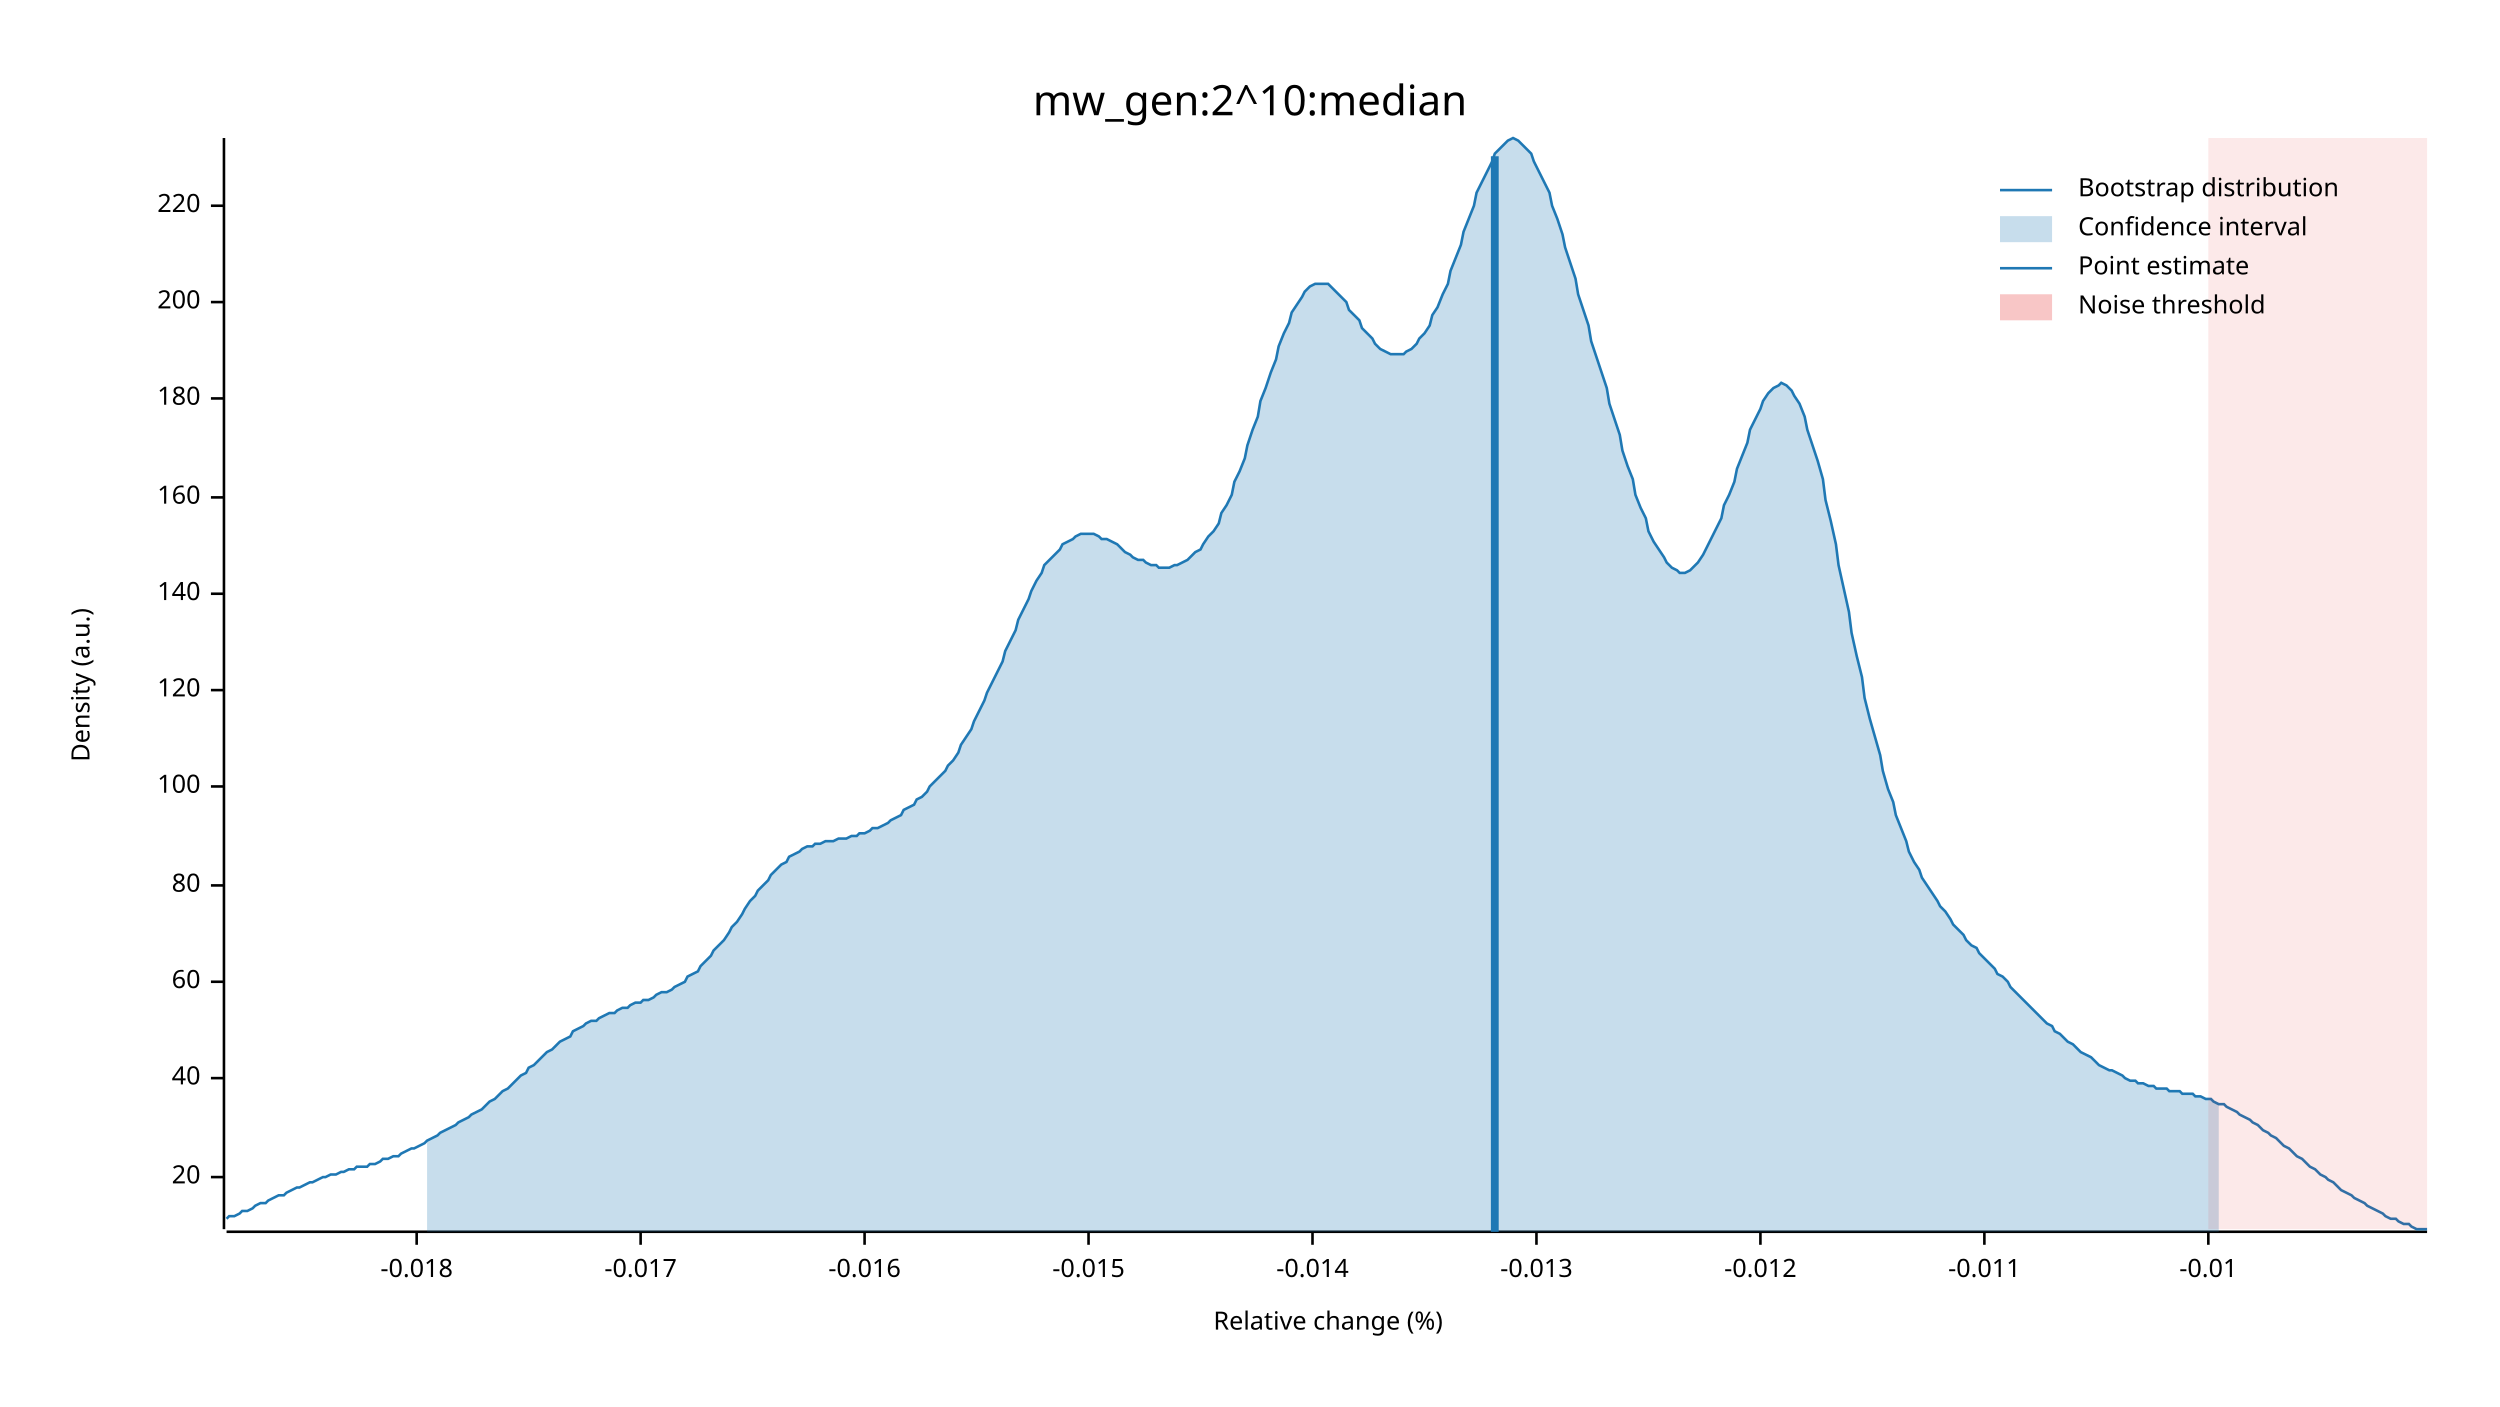
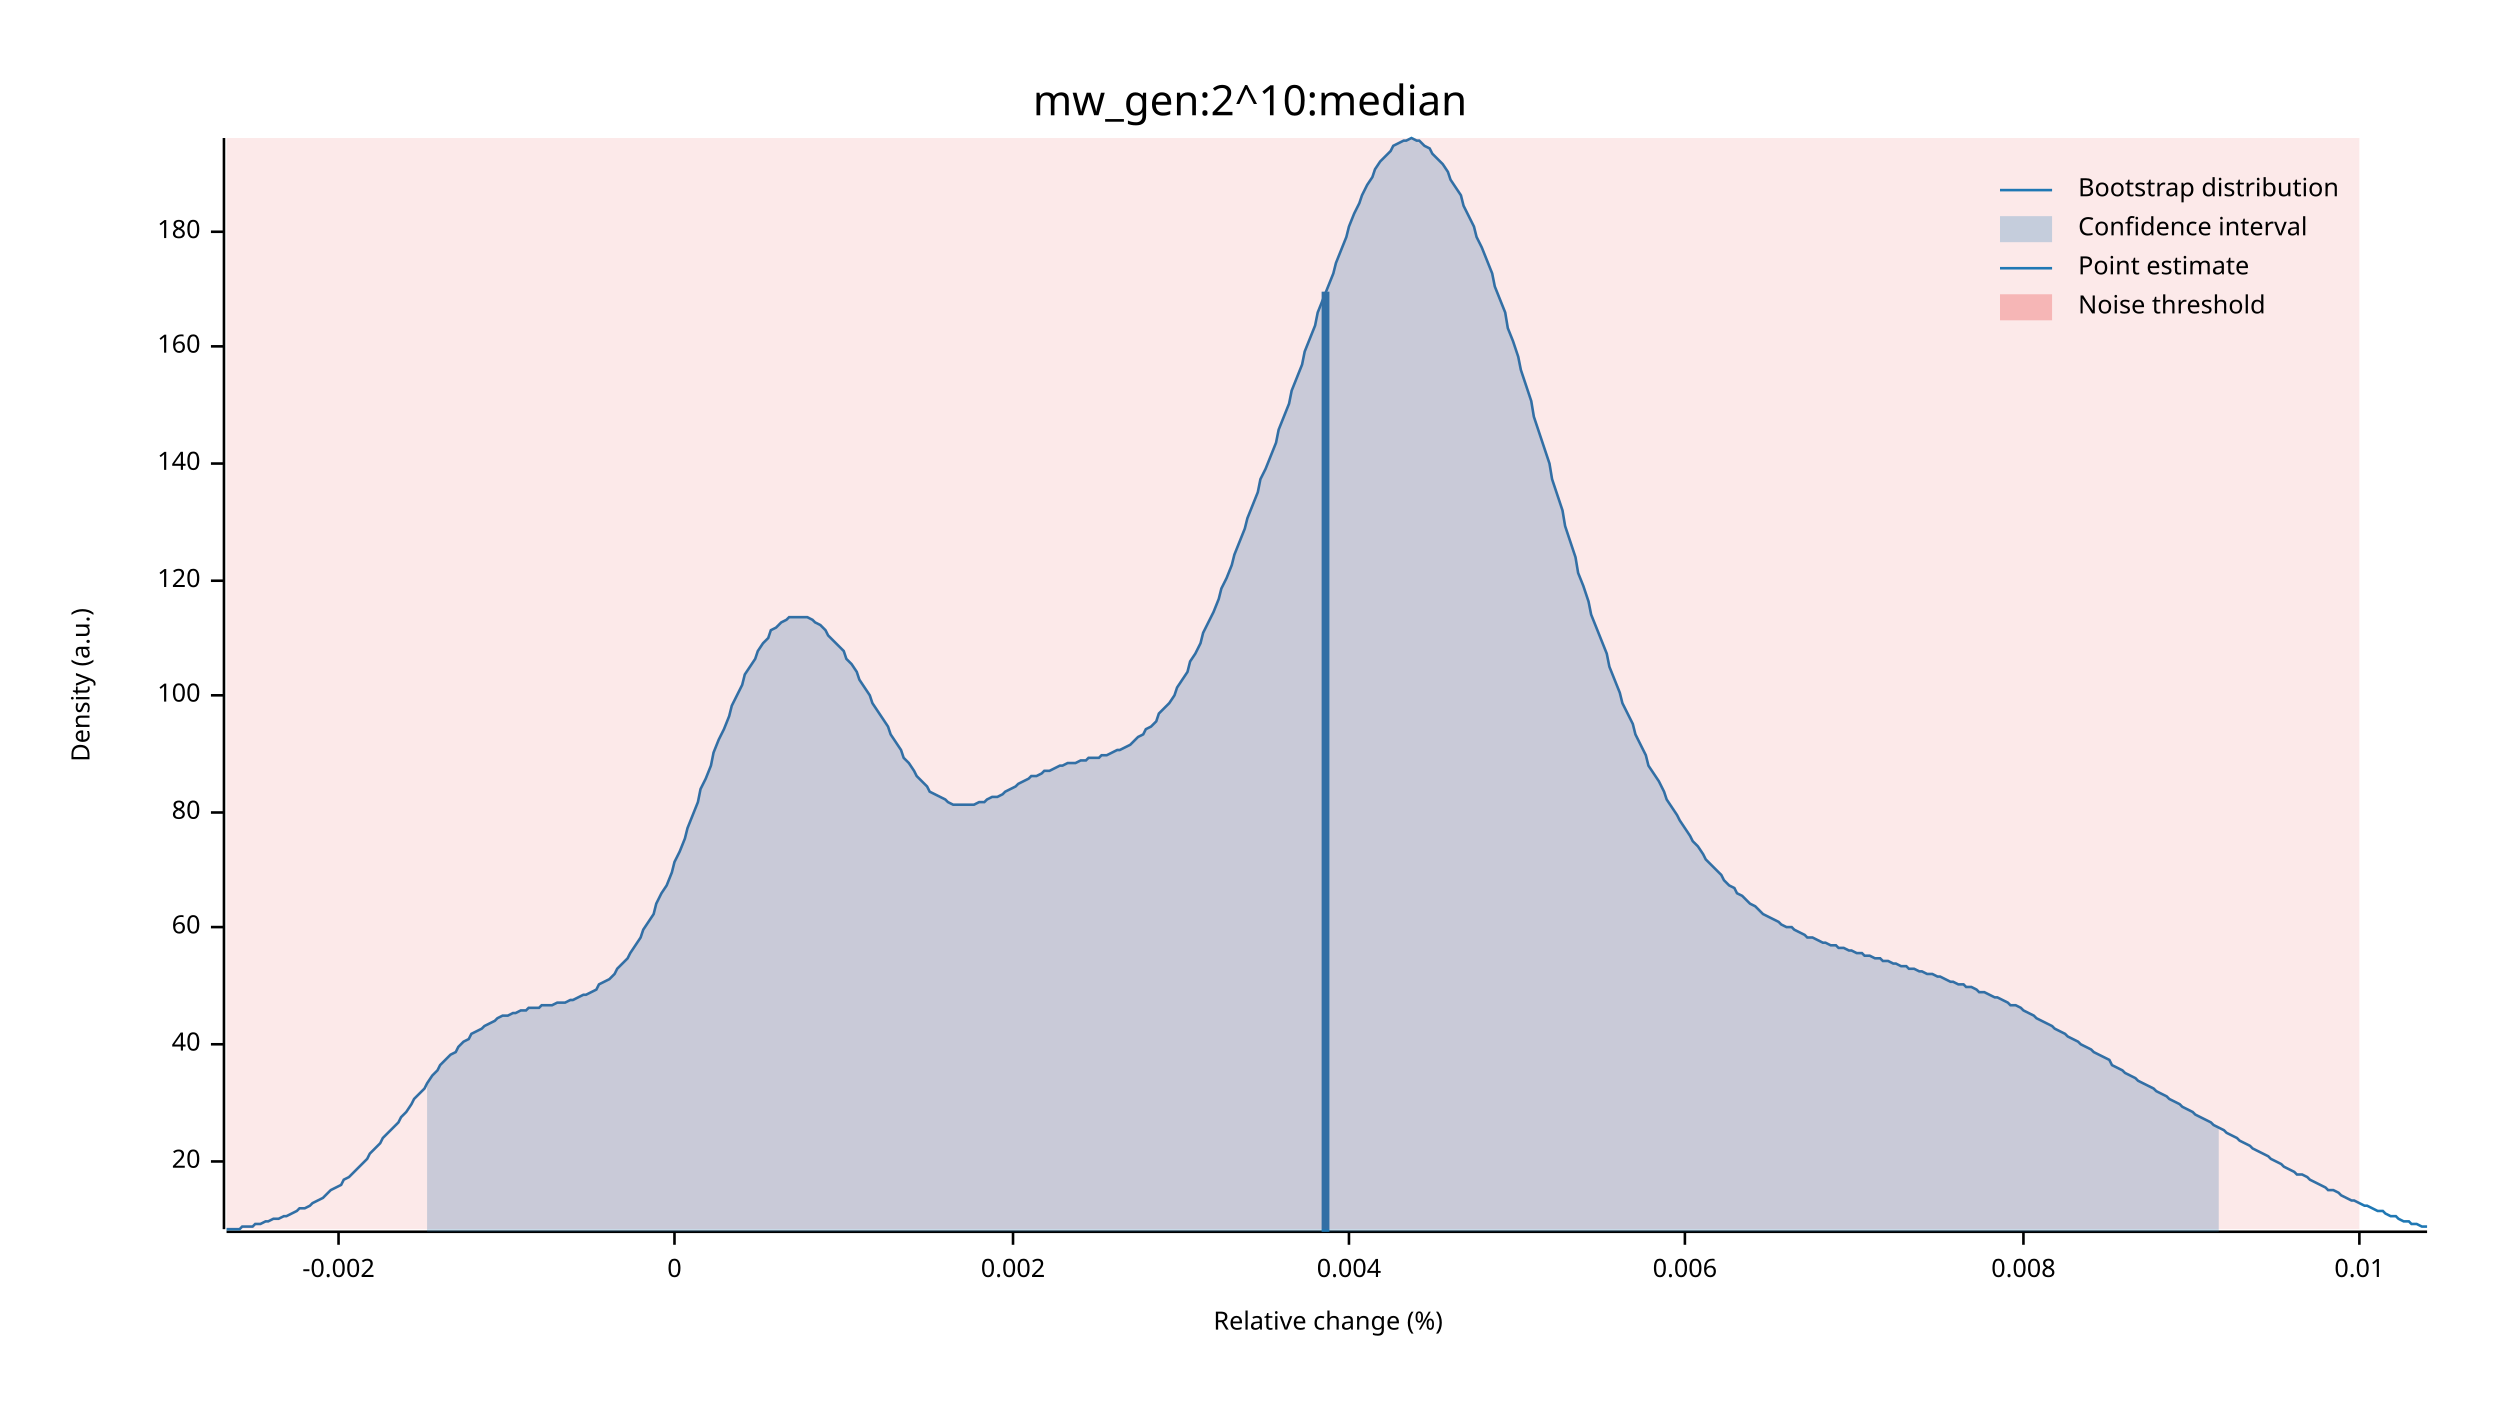
<svg xmlns="http://www.w3.org/2000/svg" width="960" height="540" viewBox="0 0 960 540">
  <text x="480" y="32" dy="0.76em" text-anchor="middle" font-family="sans-serif" font-size="16.129" opacity="1" fill="#000000">
mw_gen:2^10:median
</text>
  <text x="27" y="263" dy="0.76em" text-anchor="middle" font-family="sans-serif" font-size="9.677" opacity="1" fill="#000000" transform="rotate(270, 27, 263)">
Density (a.u.)
</text>
  <text x="510" y="513" dy="-0.5ex" text-anchor="middle" font-family="sans-serif" font-size="9.677" opacity="1" fill="#000000">
Relative change (%)
</text>
  <polyline fill="none" opacity="1" stroke="#000000" stroke-width="1" points="86,53 86,472 " />
-   <text x="77" y="452" dy="0.5ex" text-anchor="end" font-family="sans-serif" font-size="9.677" opacity="1" fill="#000000">
+   <text x="77" y="446" dy="0.5ex" text-anchor="end" font-family="sans-serif" font-size="9.677" opacity="1" fill="#000000">
20
</text>
-   <polyline fill="none" opacity="1" stroke="#000000" stroke-width="1" points="81,452 86,452 " />
-   <text x="77" y="414" dy="0.5ex" text-anchor="end" font-family="sans-serif" font-size="9.677" opacity="1" fill="#000000">
+   <polyline fill="none" opacity="1" stroke="#000000" stroke-width="1" points="81,446 86,446 " />
+   <text x="77" y="401" dy="0.5ex" text-anchor="end" font-family="sans-serif" font-size="9.677" opacity="1" fill="#000000">
40
</text>
-   <polyline fill="none" opacity="1" stroke="#000000" stroke-width="1" points="81,414 86,414 " />
-   <text x="77" y="377" dy="0.5ex" text-anchor="end" font-family="sans-serif" font-size="9.677" opacity="1" fill="#000000">
+   <polyline fill="none" opacity="1" stroke="#000000" stroke-width="1" points="81,401 86,401 " />
+   <text x="77" y="356" dy="0.5ex" text-anchor="end" font-family="sans-serif" font-size="9.677" opacity="1" fill="#000000">
60
</text>
-   <polyline fill="none" opacity="1" stroke="#000000" stroke-width="1" points="81,377 86,377 " />
-   <text x="77" y="340" dy="0.5ex" text-anchor="end" font-family="sans-serif" font-size="9.677" opacity="1" fill="#000000">
+   <polyline fill="none" opacity="1" stroke="#000000" stroke-width="1" points="81,356 86,356 " />
+   <text x="77" y="312" dy="0.5ex" text-anchor="end" font-family="sans-serif" font-size="9.677" opacity="1" fill="#000000">
80
</text>
-   <polyline fill="none" opacity="1" stroke="#000000" stroke-width="1" points="81,340 86,340 " />
-   <text x="77" y="302" dy="0.5ex" text-anchor="end" font-family="sans-serif" font-size="9.677" opacity="1" fill="#000000">
+   <polyline fill="none" opacity="1" stroke="#000000" stroke-width="1" points="81,312 86,312 " />
+   <text x="77" y="267" dy="0.5ex" text-anchor="end" font-family="sans-serif" font-size="9.677" opacity="1" fill="#000000">
100
</text>
-   <polyline fill="none" opacity="1" stroke="#000000" stroke-width="1" points="81,302 86,302 " />
-   <text x="77" y="265" dy="0.5ex" text-anchor="end" font-family="sans-serif" font-size="9.677" opacity="1" fill="#000000">
+   <polyline fill="none" opacity="1" stroke="#000000" stroke-width="1" points="81,267 86,267 " />
+   <text x="77" y="223" dy="0.5ex" text-anchor="end" font-family="sans-serif" font-size="9.677" opacity="1" fill="#000000">
120
</text>
-   <polyline fill="none" opacity="1" stroke="#000000" stroke-width="1" points="81,265 86,265 " />
-   <text x="77" y="228" dy="0.5ex" text-anchor="end" font-family="sans-serif" font-size="9.677" opacity="1" fill="#000000">
+   <polyline fill="none" opacity="1" stroke="#000000" stroke-width="1" points="81,223 86,223 " />
+   <text x="77" y="178" dy="0.5ex" text-anchor="end" font-family="sans-serif" font-size="9.677" opacity="1" fill="#000000">
140
</text>
-   <polyline fill="none" opacity="1" stroke="#000000" stroke-width="1" points="81,228 86,228 " />
-   <text x="77" y="191" dy="0.5ex" text-anchor="end" font-family="sans-serif" font-size="9.677" opacity="1" fill="#000000">
+   <polyline fill="none" opacity="1" stroke="#000000" stroke-width="1" points="81,178 86,178 " />
+   <text x="77" y="133" dy="0.5ex" text-anchor="end" font-family="sans-serif" font-size="9.677" opacity="1" fill="#000000">
160
</text>
-   <polyline fill="none" opacity="1" stroke="#000000" stroke-width="1" points="81,191 86,191 " />
-   <text x="77" y="153" dy="0.5ex" text-anchor="end" font-family="sans-serif" font-size="9.677" opacity="1" fill="#000000">
+   <polyline fill="none" opacity="1" stroke="#000000" stroke-width="1" points="81,133 86,133 " />
+   <text x="77" y="89" dy="0.5ex" text-anchor="end" font-family="sans-serif" font-size="9.677" opacity="1" fill="#000000">
180
</text>
-   <polyline fill="none" opacity="1" stroke="#000000" stroke-width="1" points="81,153 86,153 " />
-   <text x="77" y="116" dy="0.5ex" text-anchor="end" font-family="sans-serif" font-size="9.677" opacity="1" fill="#000000">
- 200
+   <polyline fill="none" opacity="1" stroke="#000000" stroke-width="1" points="81,89 86,89 " />
+   <polyline fill="none" opacity="1" stroke="#000000" stroke-width="1" points="87,473 932,473 " />
+   <text x="130" y="483" dy="0.76em" text-anchor="middle" font-family="sans-serif" font-size="9.677" opacity="1" fill="#000000">
+ -0.002
</text>
-   <polyline fill="none" opacity="1" stroke="#000000" stroke-width="1" points="81,116 86,116 " />
-   <text x="77" y="79" dy="0.5ex" text-anchor="end" font-family="sans-serif" font-size="9.677" opacity="1" fill="#000000">
- 220
+   <polyline fill="none" opacity="1" stroke="#000000" stroke-width="1" points="130,473 130,478 " />
+   <text x="259" y="483" dy="0.76em" text-anchor="middle" font-family="sans-serif" font-size="9.677" opacity="1" fill="#000000">
+ 0
</text>
-   <polyline fill="none" opacity="1" stroke="#000000" stroke-width="1" points="81,79 86,79 " />
-   <polyline fill="none" opacity="1" stroke="#000000" stroke-width="1" points="87,473 932,473 " />
-   <text x="160" y="483" dy="0.76em" text-anchor="middle" font-family="sans-serif" font-size="9.677" opacity="1" fill="#000000">
- -0.018
+   <polyline fill="none" opacity="1" stroke="#000000" stroke-width="1" points="259,473 259,478 " />
+   <text x="389" y="483" dy="0.76em" text-anchor="middle" font-family="sans-serif" font-size="9.677" opacity="1" fill="#000000">
+ 0.002
</text>
-   <polyline fill="none" opacity="1" stroke="#000000" stroke-width="1" points="160,473 160,478 " />
-   <text x="246" y="483" dy="0.76em" text-anchor="middle" font-family="sans-serif" font-size="9.677" opacity="1" fill="#000000">
- -0.017
+   <polyline fill="none" opacity="1" stroke="#000000" stroke-width="1" points="389,473 389,478 " />
+   <text x="518" y="483" dy="0.76em" text-anchor="middle" font-family="sans-serif" font-size="9.677" opacity="1" fill="#000000">
+ 0.004
</text>
-   <polyline fill="none" opacity="1" stroke="#000000" stroke-width="1" points="246,473 246,478 " />
-   <text x="332" y="483" dy="0.76em" text-anchor="middle" font-family="sans-serif" font-size="9.677" opacity="1" fill="#000000">
- -0.016
+   <polyline fill="none" opacity="1" stroke="#000000" stroke-width="1" points="518,473 518,478 " />
+   <text x="647" y="483" dy="0.76em" text-anchor="middle" font-family="sans-serif" font-size="9.677" opacity="1" fill="#000000">
+ 0.006
</text>
-   <polyline fill="none" opacity="1" stroke="#000000" stroke-width="1" points="332,473 332,478 " />
-   <text x="418" y="483" dy="0.76em" text-anchor="middle" font-family="sans-serif" font-size="9.677" opacity="1" fill="#000000">
- -0.015
+   <polyline fill="none" opacity="1" stroke="#000000" stroke-width="1" points="647,473 647,478 " />
+   <text x="777" y="483" dy="0.76em" text-anchor="middle" font-family="sans-serif" font-size="9.677" opacity="1" fill="#000000">
+ 0.008
</text>
-   <polyline fill="none" opacity="1" stroke="#000000" stroke-width="1" points="418,473 418,478 " />
-   <text x="504" y="483" dy="0.76em" text-anchor="middle" font-family="sans-serif" font-size="9.677" opacity="1" fill="#000000">
- -0.014
+   <polyline fill="none" opacity="1" stroke="#000000" stroke-width="1" points="777,473 777,478 " />
+   <text x="906" y="483" dy="0.76em" text-anchor="middle" font-family="sans-serif" font-size="9.677" opacity="1" fill="#000000">
+ 0.01
</text>
-   <polyline fill="none" opacity="1" stroke="#000000" stroke-width="1" points="504,473 504,478 " />
-   <text x="590" y="483" dy="0.76em" text-anchor="middle" font-family="sans-serif" font-size="9.677" opacity="1" fill="#000000">
- -0.013
- </text>
-   <polyline fill="none" opacity="1" stroke="#000000" stroke-width="1" points="590,473 590,478 " />
-   <text x="676" y="483" dy="0.76em" text-anchor="middle" font-family="sans-serif" font-size="9.677" opacity="1" fill="#000000">
- -0.012
- </text>
-   <polyline fill="none" opacity="1" stroke="#000000" stroke-width="1" points="676,473 676,478 " />
-   <text x="762" y="483" dy="0.76em" text-anchor="middle" font-family="sans-serif" font-size="9.677" opacity="1" fill="#000000">
- -0.011
- </text>
-   <polyline fill="none" opacity="1" stroke="#000000" stroke-width="1" points="762,473 762,478 " />
-   <text x="848" y="483" dy="0.76em" text-anchor="middle" font-family="sans-serif" font-size="9.677" opacity="1" fill="#000000">
- -0.01
- </text>
-   <polyline fill="none" opacity="1" stroke="#000000" stroke-width="1" points="848,473 848,478 " />
-   <polyline fill="none" opacity="1" stroke="#1F78B4" stroke-width="1" points="87,468 88,467 90,467 92,466 93,465 95,465 97,464 98,463 100,462 102,462 103,461 105,460 107,459 109,459 110,458 112,457 114,456 115,456 117,455 119,454 120,454 122,453 124,452 125,452 127,451 129,451 131,450 132,450 134,449 136,449 137,448 139,448 141,448 142,447 144,447 146,446 147,445 149,445 151,444 153,444 154,443 156,442 158,441 159,441 161,440 163,439 164,438 166,437 168,436 169,435 171,434 173,433 175,432 176,431 178,430 180,429 181,428 183,427 185,426 186,425 188,423 190,422 191,421 193,419 195,418 197,416 198,415 200,413 202,412 203,410 205,409 207,407 208,406 210,404 212,403 214,401 215,400 217,399 219,398 220,396 222,395 224,394 225,393 227,392 229,392 230,391 232,390 234,389 236,389 237,388 239,387 241,387 242,386 244,385 246,385 247,384 249,384 251,383 252,382 254,381 256,381 258,380 259,379 261,378 263,377 264,375 266,374 268,373 269,371 271,369 273,367 274,365 276,363 278,361 280,358 281,356 283,354 285,351 286,349 288,346 290,344 291,342 293,340 295,338 296,336 298,334 300,332 302,331 303,329 305,328 307,327 308,326 310,325 312,325 313,324 315,324 317,323 318,323 320,323 322,322 324,322 325,322 327,321 329,321 330,320 332,320 334,319 335,318 337,318 339,317 341,316 342,315 344,314 346,313 347,311 349,310 351,309 352,307 354,306 356,304 357,302 359,300 361,298 363,296 364,294 366,292 368,289 369,286 371,283 373,280 374,277 376,273 378,269 379,266 381,262 383,258 385,254 386,250 388,246 390,242 391,238 393,234 395,230 396,227 398,223 400,220 401,217 403,215 405,213 407,211 408,209 410,208 412,207 413,206 415,205 417,205 418,205 420,205 422,206 423,207 425,207 427,208 429,209 430,210 432,212 434,213 435,214 437,215 439,215 440,216 442,217 444,217 445,218 447,218 449,218 451,217 452,217 454,216 456,215 457,214 459,212 461,211 462,209 464,206 466,204 468,201 469,197 471,194 473,190 474,185 476,181 478,176 479,171 481,165 483,160 484,154 486,149 488,143 490,138 491,133 493,128 495,124 496,120 498,117 500,114 501,112 503,110 505,109 506,109 508,109 510,109 512,111 513,112 515,114 517,116 518,119 520,121 522,123 523,126 525,128 527,130 528,132 530,134 532,135 534,136 535,136 537,136 539,136 540,135 542,134 544,132 545,130 547,128 549,125 550,121 552,118 554,113 556,109 557,104 559,99 561,94 562,89 564,84 566,79 567,74 569,70 571,66 573,62 574,59 576,57 578,55 579,54 581,53 583,54 584,55 586,57 588,59 589,62 591,66 593,70 595,74 596,79 598,84 600,90 601,95 603,101 605,107 606,113 608,119 610,125 611,131 613,137 615,143 617,149 618,155 620,161 622,167 623,173 625,179 627,184 628,190 630,195 632,199 633,204 635,208 637,211 639,214 640,216 642,218 644,219 645,220 647,220 649,219 650,218 652,216 654,213 655,211 657,207 659,203 661,199 662,194 664,190 666,185 667,180 669,175 671,170 672,165 674,161 676,157 677,154 679,151 681,149 683,148 684,147 686,148 688,150 689,152 691,155 693,160 694,165 696,171 698,177 700,184 701,192 703,200 705,209 706,217 708,226 710,235 711,243 713,252 715,260 716,268 718,276 720,283 722,290 723,296 725,303 727,308 728,313 730,318 732,323 733,327 735,331 737,334 738,337 740,340 742,343 744,346 745,348 747,350 749,353 750,355 752,357 754,359 755,361 757,363 759,364 760,366 762,368 764,370 766,372 767,374 769,375 771,377 772,379 774,381 776,383 777,384 779,386 781,388 782,389 784,391 786,393 788,394 789,396 791,397 793,399 794,400 796,401 798,403 799,404 801,405 803,406 804,407 806,409 808,410 810,411 811,411 813,412 815,413 816,414 818,415 820,415 821,416 823,416 825,417 827,417 828,418 830,418 832,418 833,419 835,419 837,419 838,420 840,420 842,420 843,421 845,421 847,422 849,422 850,423 852,424 854,424 855,425 857,426 859,427 860,428 862,429 864,430 865,431 867,432 869,434 871,435 872,436 874,437 876,439 877,440 879,441 881,443 882,444 884,445 886,447 887,448 889,449 891,451 893,452 894,453 896,454 898,456 899,457 901,458 903,459 904,460 906,461 908,462 909,463 911,464 913,465 915,466 916,467 918,468 920,468 921,469 923,470 925,470 926,471 928,472 930,472 932,472 " />
-   <polygon opacity="0.25" fill="#1F78B4" points="164,438 166,437 168,436 169,435 171,434 173,433 175,432 176,431 178,430 180,429 181,428 183,427 185,426 186,425 188,423 190,422 191,421 193,419 195,418 197,416 198,415 200,413 202,412 203,410 205,409 207,407 208,406 210,404 212,403 214,401 215,400 217,399 219,398 220,396 222,395 224,394 225,393 227,392 229,392 230,391 232,390 234,389 236,389 237,388 239,387 241,387 242,386 244,385 246,385 247,384 249,384 251,383 252,382 254,381 256,381 258,380 259,379 261,378 263,377 264,375 266,374 268,373 269,371 271,369 273,367 274,365 276,363 278,361 280,358 281,356 283,354 285,351 286,349 288,346 290,344 291,342 293,340 295,338 296,336 298,334 300,332 302,331 303,329 305,328 307,327 308,326 310,325 312,325 313,324 315,324 317,323 318,323 320,323 322,322 324,322 325,322 327,321 329,321 330,320 332,320 334,319 335,318 337,318 339,317 341,316 342,315 344,314 346,313 347,311 349,310 351,309 352,307 354,306 356,304 357,302 359,300 361,298 363,296 364,294 366,292 368,289 369,286 371,283 373,280 374,277 376,273 378,269 379,266 381,262 383,258 385,254 386,250 388,246 390,242 391,238 393,234 395,230 396,227 398,223 400,220 401,217 403,215 405,213 407,211 408,209 410,208 412,207 413,206 415,205 417,205 418,205 420,205 422,206 423,207 425,207 427,208 429,209 430,210 432,212 434,213 435,214 437,215 439,215 440,216 442,217 444,217 445,218 447,218 449,218 451,217 452,217 454,216 456,215 457,214 459,212 461,211 462,209 464,206 466,204 468,201 469,197 471,194 473,190 474,185 476,181 478,176 479,171 481,165 483,160 484,154 486,149 488,143 490,138 491,133 493,128 495,124 496,120 498,117 500,114 501,112 503,110 505,109 506,109 508,109 510,109 512,111 513,112 515,114 517,116 518,119 520,121 522,123 523,126 525,128 527,130 528,132 530,134 532,135 534,136 535,136 537,136 539,136 540,135 542,134 544,132 545,130 547,128 549,125 550,121 552,118 554,113 556,109 557,104 559,99 561,94 562,89 564,84 566,79 567,74 569,70 571,66 573,62 574,59 576,57 578,55 579,54 581,53 583,54 584,55 586,57 588,59 589,62 591,66 593,70 595,74 596,79 598,84 600,90 601,95 603,101 605,107 606,113 608,119 610,125 611,131 613,137 615,143 617,149 618,155 620,161 622,167 623,173 625,179 627,184 628,190 630,195 632,199 633,204 635,208 637,211 639,214 640,216 642,218 644,219 645,220 647,220 649,219 650,218 652,216 654,213 655,211 657,207 659,203 661,199 662,194 664,190 666,185 667,180 669,175 671,170 672,165 674,161 676,157 677,154 679,151 681,149 683,148 684,147 686,148 688,150 689,152 691,155 693,160 694,165 696,171 698,177 700,184 701,192 703,200 705,209 706,217 708,226 710,235 711,243 713,252 715,260 716,268 718,276 720,283 722,290 723,296 725,303 727,308 728,313 730,318 732,323 733,327 735,331 737,334 738,337 740,340 742,343 744,346 745,348 747,350 749,353 750,355 752,357 754,359 755,361 757,363 759,364 760,366 762,368 764,370 766,372 767,374 769,375 771,377 772,379 774,381 776,383 777,384 779,386 781,388 782,389 784,391 786,393 788,394 789,396 791,397 793,399 794,400 796,401 798,403 799,404 801,405 803,406 804,407 806,409 808,410 810,411 811,411 813,412 815,413 816,414 818,415 820,415 821,416 823,416 825,417 827,417 828,418 830,418 832,418 833,419 835,419 837,419 838,420 840,420 842,420 843,421 845,421 847,422 849,422 850,423 852,424 852,473 164,473 " />
-   <polyline fill="none" opacity="1" stroke="#1F78B4" stroke-width="3" points="574,473 574,60 " />
-   <rect x="848" y="53" width="84" height="419" opacity="0.1" fill="#E31A1C" stroke="none" />
+   <polyline fill="none" opacity="1" stroke="#000000" stroke-width="1" points="906,473 906,478 " />
+   <polyline fill="none" opacity="1" stroke="#1F78B4" stroke-width="1" points="87,472 88,472 90,472 92,472 93,471 95,471 97,471 98,470 100,470 102,469 103,469 105,468 107,468 109,467 110,467 112,466 114,465 115,464 117,464 119,463 120,462 122,461 124,460 125,459 127,457 129,456 131,455 132,453 134,452 136,450 137,449 139,447 141,445 142,443 144,441 146,439 147,437 149,435 151,433 153,431 154,429 156,427 158,424 159,422 161,420 163,418 164,416 166,413 168,411 169,409 171,407 173,405 175,404 176,402 178,400 180,399 181,397 183,396 185,395 186,394 188,393 190,392 191,391 193,390 195,390 197,389 198,389 200,388 202,388 203,387 205,387 207,387 208,386 210,386 212,386 214,385 215,385 217,385 219,384 220,384 222,383 224,382 225,382 227,381 229,380 230,378 232,377 234,376 236,374 237,372 239,370 241,368 242,366 244,363 246,360 247,357 249,354 251,351 252,347 254,343 256,340 258,335 259,331 261,327 263,322 264,318 266,313 268,308 269,303 271,299 273,294 274,289 276,284 278,280 280,275 281,271 283,267 285,263 286,259 288,256 290,253 291,250 293,247 295,245 296,242 298,241 300,239 302,238 303,237 305,237 307,237 308,237 310,237 312,238 313,239 315,240 317,242 318,244 320,246 322,248 324,250 325,253 327,255 329,258 330,261 332,264 334,267 335,270 337,273 339,276 341,279 342,282 344,285 346,288 347,291 349,293 351,296 352,298 354,300 356,302 357,304 359,305 361,306 363,307 364,308 366,309 368,309 369,309 371,309 373,309 374,309 376,308 378,308 379,307 381,306 383,306 385,305 386,304 388,303 390,302 391,301 393,300 395,299 396,298 398,298 400,297 401,296 403,296 405,295 407,294 408,294 410,293 412,293 413,293 415,292 417,292 418,291 420,291 422,291 423,290 425,290 427,289 429,288 430,288 432,287 434,286 435,285 437,283 439,282 440,280 442,279 444,277 445,274 447,272 449,270 451,267 452,264 454,261 456,258 457,254 459,251 461,247 462,243 464,239 466,235 468,230 469,226 471,222 473,217 474,213 476,208 478,203 479,199 481,194 483,189 484,184 486,180 488,175 490,170 491,165 493,160 495,155 496,150 498,145 500,140 501,135 503,130 505,125 506,120 508,115 510,110 512,105 513,101 515,96 517,91 518,87 520,82 522,78 523,75 525,71 527,68 528,65 530,62 532,60 534,58 535,56 537,55 539,54 540,54 542,53 544,54 545,54 547,56 549,57 550,59 552,61 554,63 556,66 557,69 559,72 561,75 562,79 564,83 566,87 567,91 569,95 571,100 573,105 574,110 576,115 578,120 579,126 581,131 583,137 584,142 586,148 588,154 589,160 591,166 593,172 595,178 596,184 598,190 600,196 601,202 603,208 605,214 606,220 608,225 610,231 611,236 613,241 615,246 617,251 618,256 620,261 622,266 623,270 625,274 627,278 628,282 630,286 632,290 633,294 635,297 637,300 639,304 640,307 642,310 644,313 645,315 647,318 649,321 650,323 652,325 654,328 655,330 657,332 659,334 661,336 662,338 664,340 666,341 667,343 669,344 671,346 672,347 674,348 676,350 677,351 679,352 681,353 683,354 684,355 686,356 688,356 689,357 691,358 693,359 694,360 696,360 698,361 700,362 701,362 703,363 705,363 706,364 708,364 710,365 711,365 713,366 715,366 716,367 718,367 720,368 722,368 723,369 725,369 727,370 728,370 730,371 732,371 733,372 735,372 737,373 738,373 740,374 742,374 744,375 745,375 747,376 749,377 750,377 752,378 754,378 755,379 757,379 759,380 760,381 762,381 764,382 766,383 767,383 769,384 771,385 772,386 774,386 776,387 777,388 779,389 781,390 782,391 784,392 786,393 788,394 789,395 791,396 793,397 794,398 796,399 798,400 799,401 801,402 803,403 804,404 806,405 808,406 810,407 811,409 813,410 815,411 816,412 818,413 820,414 821,415 823,416 825,417 827,418 828,419 830,420 832,421 833,422 835,423 837,424 838,425 840,426 842,427 843,428 845,429 847,430 849,431 850,432 852,433 854,434 855,435 857,436 859,437 860,438 862,439 864,440 865,441 867,442 869,443 871,444 872,445 874,446 876,447 877,448 879,449 881,450 882,451 884,451 886,452 887,453 889,454 891,455 893,456 894,457 896,457 898,458 899,459 901,460 903,461 904,461 906,462 908,463 909,463 911,464 913,465 915,465 916,466 918,467 920,467 921,468 923,469 925,469 926,470 928,470 930,471 932,471 " />
+   <polygon opacity="0.25" fill="#1F78B4" points="164,416 166,413 168,411 169,409 171,407 173,405 175,404 176,402 178,400 180,399 181,397 183,396 185,395 186,394 188,393 190,392 191,391 193,390 195,390 197,389 198,389 200,388 202,388 203,387 205,387 207,387 208,386 210,386 212,386 214,385 215,385 217,385 219,384 220,384 222,383 224,382 225,382 227,381 229,380 230,378 232,377 234,376 236,374 237,372 239,370 241,368 242,366 244,363 246,360 247,357 249,354 251,351 252,347 254,343 256,340 258,335 259,331 261,327 263,322 264,318 266,313 268,308 269,303 271,299 273,294 274,289 276,284 278,280 280,275 281,271 283,267 285,263 286,259 288,256 290,253 291,250 293,247 295,245 296,242 298,241 300,239 302,238 303,237 305,237 307,237 308,237 310,237 312,238 313,239 315,240 317,242 318,244 320,246 322,248 324,250 325,253 327,255 329,258 330,261 332,264 334,267 335,270 337,273 339,276 341,279 342,282 344,285 346,288 347,291 349,293 351,296 352,298 354,300 356,302 357,304 359,305 361,306 363,307 364,308 366,309 368,309 369,309 371,309 373,309 374,309 376,308 378,308 379,307 381,306 383,306 385,305 386,304 388,303 390,302 391,301 393,300 395,299 396,298 398,298 400,297 401,296 403,296 405,295 407,294 408,294 410,293 412,293 413,293 415,292 417,292 418,291 420,291 422,291 423,290 425,290 427,289 429,288 430,288 432,287 434,286 435,285 437,283 439,282 440,280 442,279 444,277 445,274 447,272 449,270 451,267 452,264 454,261 456,258 457,254 459,251 461,247 462,243 464,239 466,235 468,230 469,226 471,222 473,217 474,213 476,208 478,203 479,199 481,194 483,189 484,184 486,180 488,175 490,170 491,165 493,160 495,155 496,150 498,145 500,140 501,135 503,130 505,125 506,120 508,115 510,110 512,105 513,101 515,96 517,91 518,87 520,82 522,78 523,75 525,71 527,68 528,65 530,62 532,60 534,58 535,56 537,55 539,54 540,54 542,53 544,54 545,54 547,56 549,57 550,59 552,61 554,63 556,66 557,69 559,72 561,75 562,79 564,83 566,87 567,91 569,95 571,100 573,105 574,110 576,115 578,120 579,126 581,131 583,137 584,142 586,148 588,154 589,160 591,166 593,172 595,178 596,184 598,190 600,196 601,202 603,208 605,214 606,220 608,225 610,231 611,236 613,241 615,246 617,251 618,256 620,261 622,266 623,270 625,274 627,278 628,282 630,286 632,290 633,294 635,297 637,300 639,304 640,307 642,310 644,313 645,315 647,318 649,321 650,323 652,325 654,328 655,330 657,332 659,334 661,336 662,338 664,340 666,341 667,343 669,344 671,346 672,347 674,348 676,350 677,351 679,352 681,353 683,354 684,355 686,356 688,356 689,357 691,358 693,359 694,360 696,360 698,361 700,362 701,362 703,363 705,363 706,364 708,364 710,365 711,365 713,366 715,366 716,367 718,367 720,368 722,368 723,369 725,369 727,370 728,370 730,371 732,371 733,372 735,372 737,373 738,373 740,374 742,374 744,375 745,375 747,376 749,377 750,377 752,378 754,378 755,379 757,379 759,380 760,381 762,381 764,382 766,383 767,383 769,384 771,385 772,386 774,386 776,387 777,388 779,389 781,390 782,391 784,392 786,393 788,394 789,395 791,396 793,397 794,398 796,399 798,400 799,401 801,402 803,403 804,404 806,405 808,406 810,407 811,409 813,410 815,411 816,412 818,413 820,414 821,415 823,416 825,417 827,418 828,419 830,420 832,421 833,422 835,423 837,424 838,425 840,426 842,427 843,428 845,429 847,430 849,431 850,432 852,433 852,473 164,473 " />
+   <polyline fill="none" opacity="1" stroke="#1F78B4" stroke-width="3" points="509,473 509,112 " />
+   <rect x="87" y="53" width="819" height="419" opacity="0.1" fill="#E31A1C" stroke="none" />
  <text x="798" y="68" dy="0.76em" text-anchor="start" font-family="sans-serif" font-size="9.677" opacity="1" fill="#000000">
Bootstrap distribution
</text>
  <text x="798" y="83" dy="0.76em" text-anchor="start" font-family="sans-serif" font-size="9.677" opacity="1" fill="#000000">
Confidence interval
</text>
  <text x="798" y="98" dy="0.76em" text-anchor="start" font-family="sans-serif" font-size="9.677" opacity="1" fill="#000000">
Point estimate
</text>
  <text x="798" y="113" dy="0.76em" text-anchor="start" font-family="sans-serif" font-size="9.677" opacity="1" fill="#000000">
Noise threshold
</text>
  <polyline fill="none" opacity="1" stroke="#1F78B4" stroke-width="1" points="768,73 788,73 " />
  <rect x="768" y="83" width="20" height="10" opacity="0.25" fill="#1F78B4" stroke="none" />
  <polyline fill="none" opacity="1" stroke="#1F78B4" stroke-width="1" points="768,103 788,103 " />
  <rect x="768" y="113" width="20" height="10" opacity="0.25" fill="#E31A1C" stroke="none" />
</svg>
